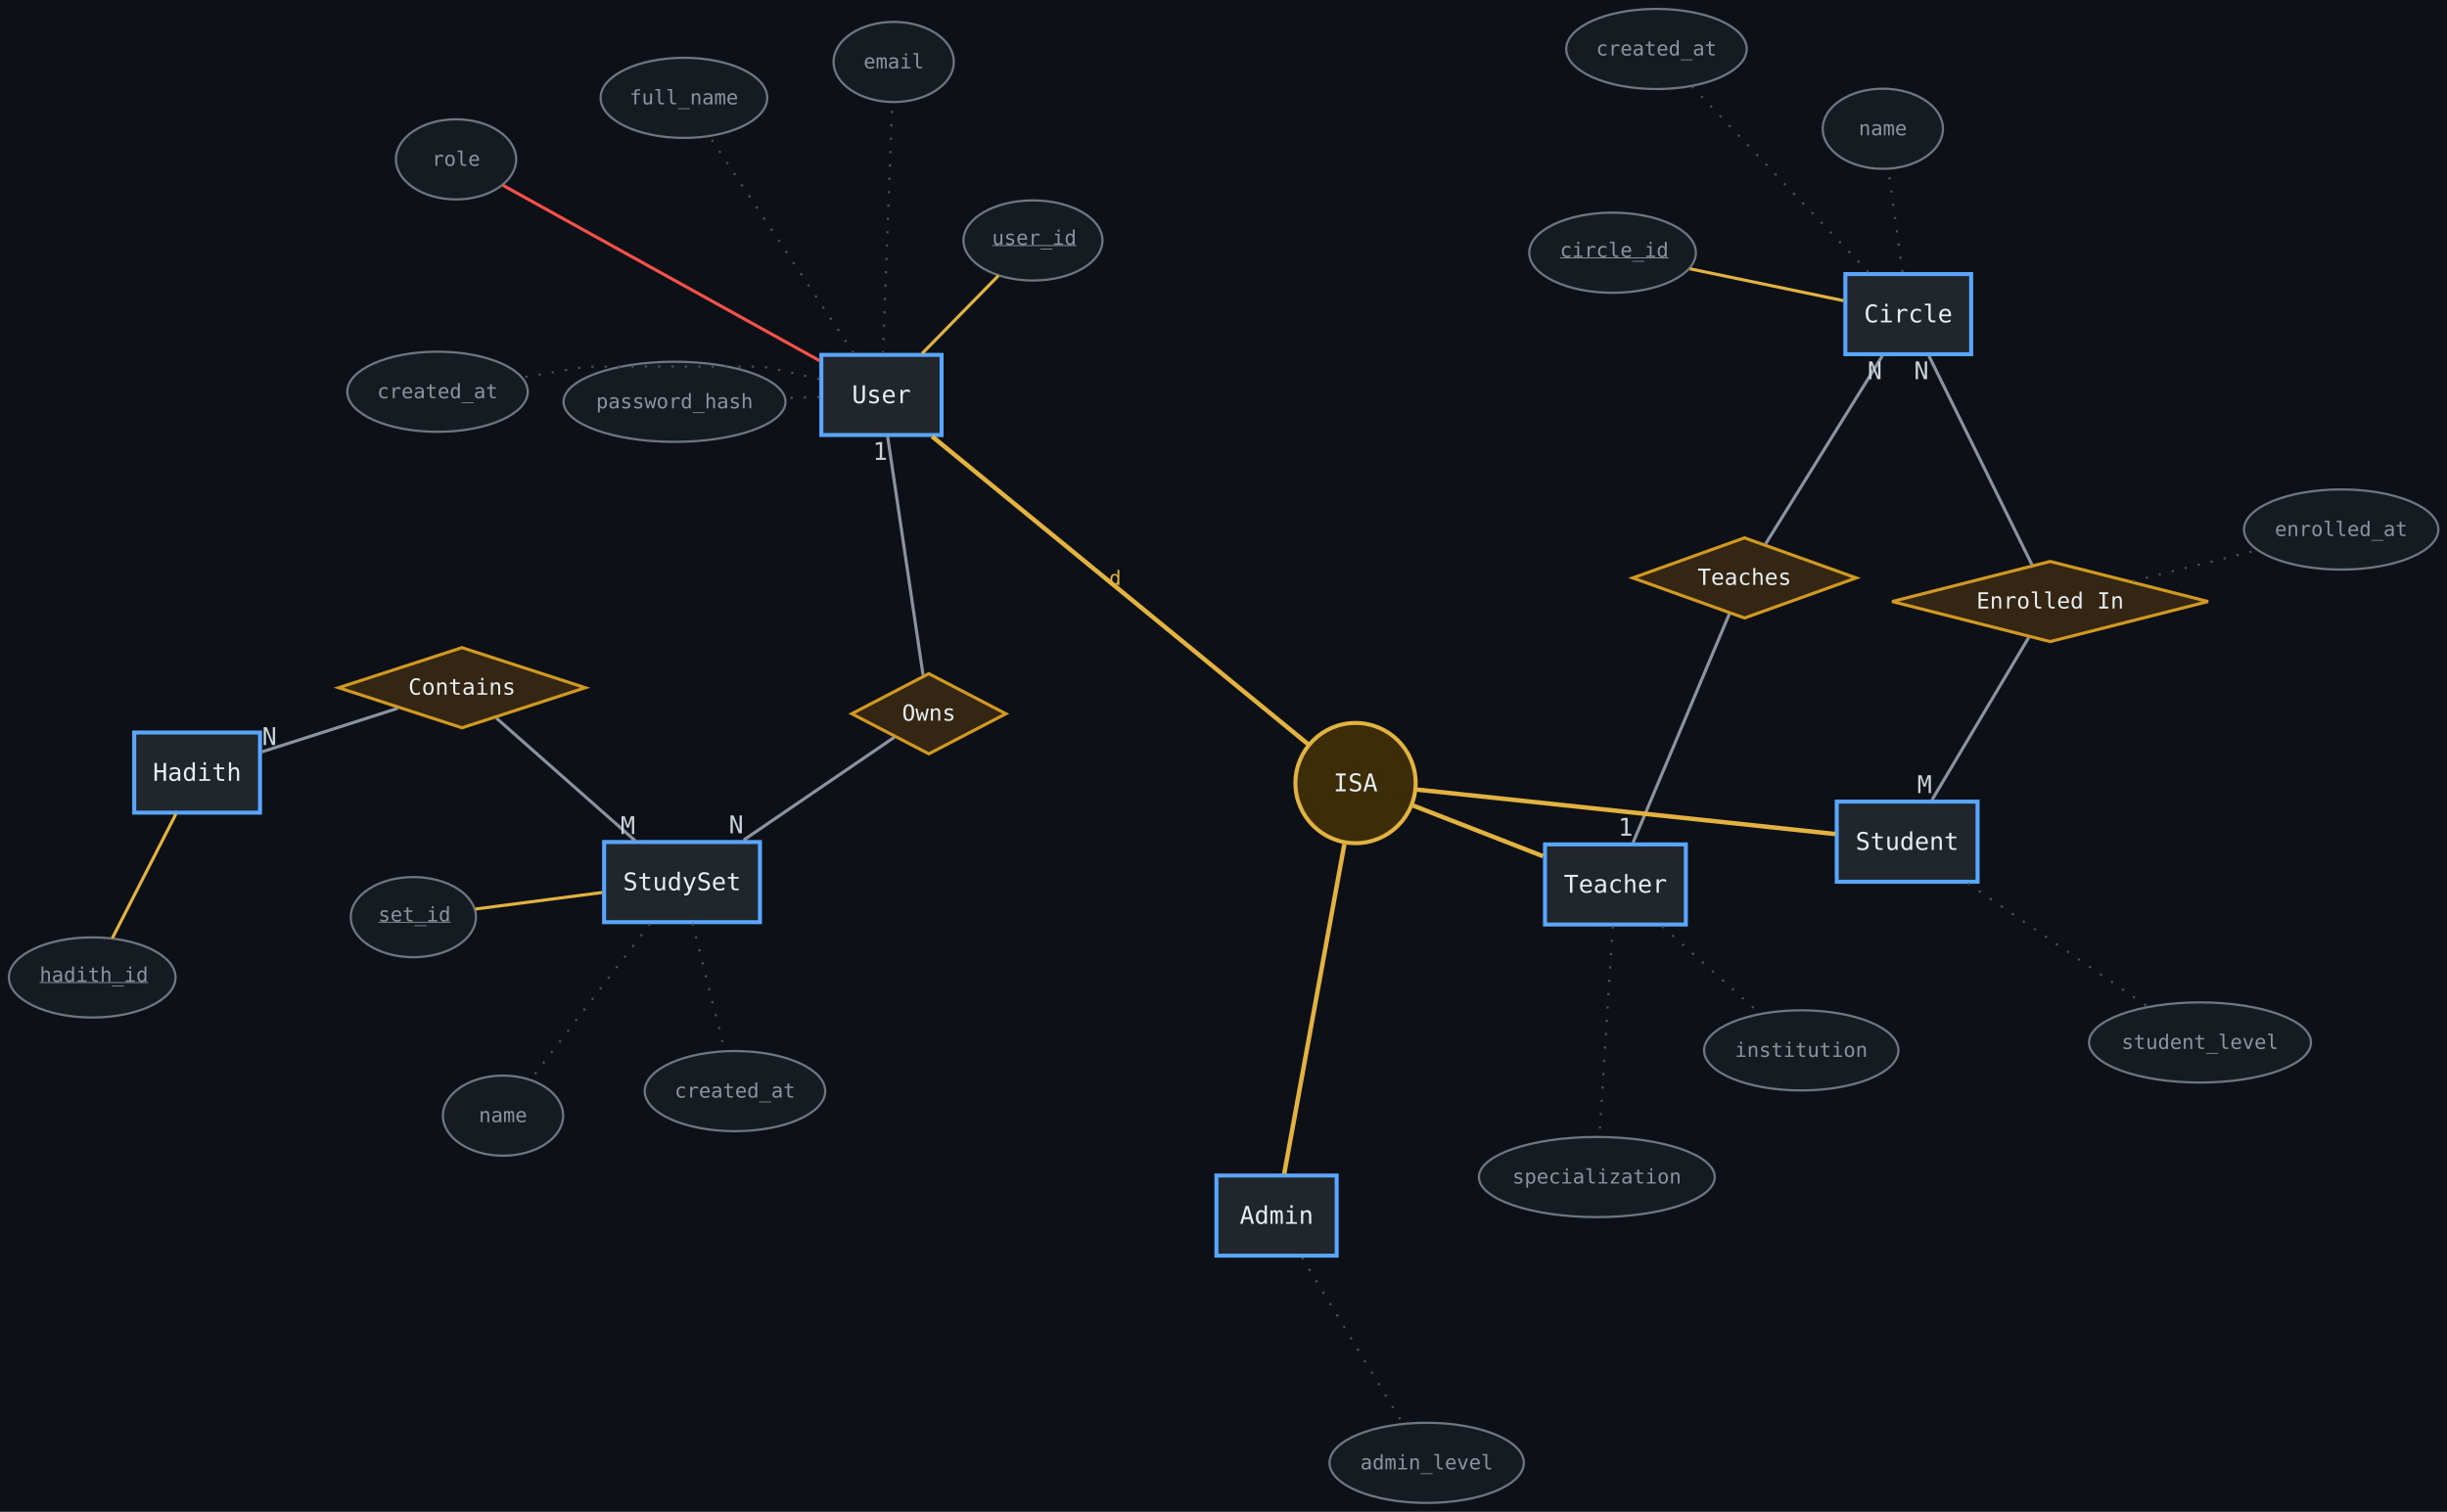
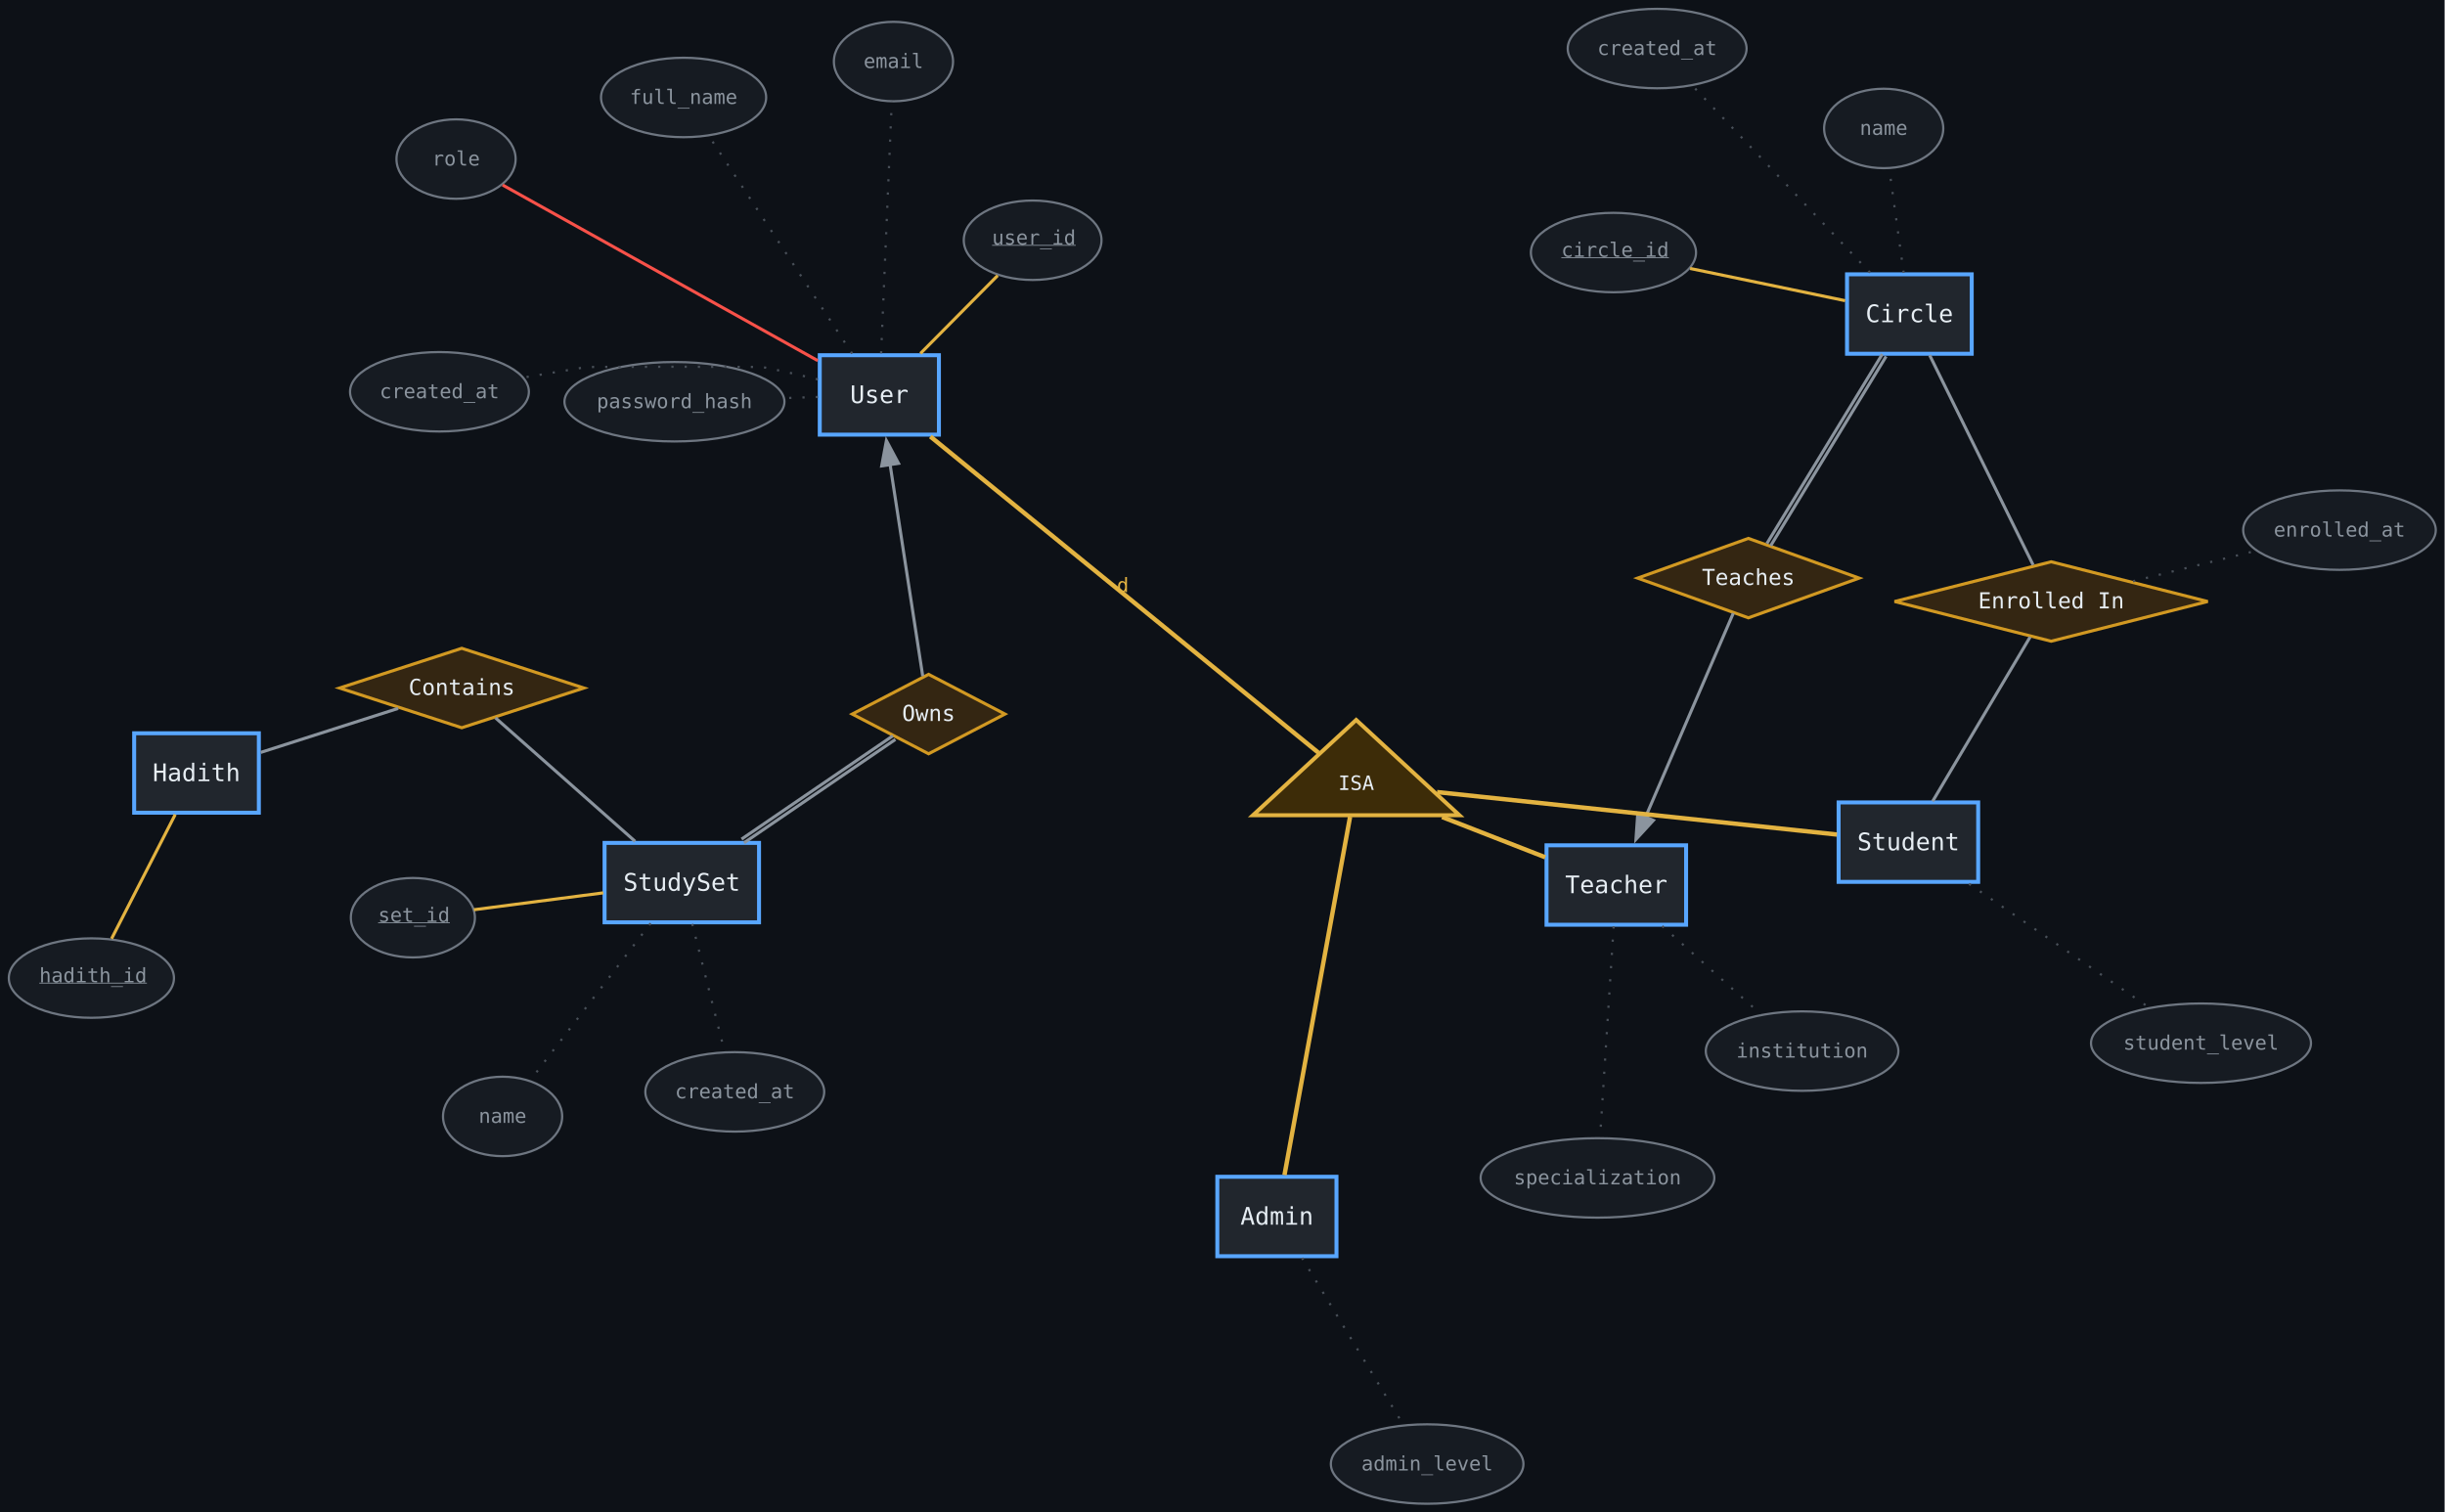
- <svg xmlns="http://www.w3.org/2000/svg" width="1099pt" height="679pt" viewBox="0.00 0.00 1099.00 679.00">
-   <g id="graph0" class="graph" transform="scale(1 1) rotate(0) translate(4 675.1)">
-     <polygon fill="#0d1117" stroke="none" points="-4,4 -4,-675.1 1095.11,-675.1 1095.11,4 -4,4" />
+ <svg xmlns="http://www.w3.org/2000/svg" width="1108pt" height="685pt" viewBox="0.00 0.00 1108.00 685.00">
+   <g id="graph0" class="graph" transform="scale(1 1) rotate(0) translate(4 681.45)">
+     <polygon fill="#0d1117" stroke="none" points="-4,4 -4,-681.45 1103.82,-681.45 1103.82,4 -4,4" />
    <g id="node1" class="node">
-       <polygon fill="#21262d" stroke="#58a6ff" stroke-width="1.8" points="418.88,-515.69 364.88,-515.69 364.88,-479.69 418.88,-479.69 418.88,-515.69" />
-       <text xml:space="preserve" text-anchor="middle" x="391.88" y="-493.99" font-family="DejaVu Sans Mono" font-size="11.00" fill="#e6edf3">User</text>
+       <polygon fill="#21262d" stroke="#58a6ff" stroke-width="1.8" points="421.49,-520.48 367.49,-520.48 367.49,-484.48 421.49,-484.48 421.49,-520.48" />
+       <text xml:space="preserve" text-anchor="middle" x="394.49" y="-498.78" font-family="DejaVu Sans Mono" font-size="11.00" fill="#e6edf3">User</text>
    </g>
    <g id="node8" class="node">
-       <ellipse fill="#3d2c08" stroke="#e3b341" stroke-width="1.8" cx="604.8" cy="-323.35" rx="27" ry="27" />
-       <text xml:space="preserve" text-anchor="middle" x="604.8" y="-319.65" font-family="DejaVu Sans Mono" font-size="11.00" fill="#e6edf3">ISA</text>
+       <polygon fill="#3d2c08" stroke="#e3b341" stroke-width="1.8" points="610.58,-355.2 563.78,-312 657.38,-312 610.58,-355.2" />
+       <text xml:space="preserve" text-anchor="middle" x="610.58" y="-323.47" font-family="DejaVu Sans Mono" font-size="9.00" fill="#e6edf3">ISA</text>
    </g>
    <g id="edge19" class="edge">
-       <path fill="none" stroke="#e3b341" stroke-width="2" d="M414.67,-479.04C456.08,-445.13 543.12,-373.86 583.45,-340.84" />
-       <text xml:space="preserve" text-anchor="middle" x="496.84" y="-412.31" font-family="DejaVu Sans Mono" font-size="9.00" fill="#e3b341">d</text>
+       <path fill="none" stroke="#e3b341" stroke-width="2" d="M417.62,-483.63C461.28,-448.06 554.92,-371.76 593.46,-340.35" />
+       <text xml:space="preserve" text-anchor="middle" x="504.83" y="-413.13" font-family="DejaVu Sans Mono" font-size="9.00" fill="#e3b341">d</text>
    </g>
    <g id="node11" class="node">
-       <polygon fill="#342612" stroke="#d29922" stroke-width="1.4" points="413.15,-372.49 378.53,-354.49 413.15,-336.49 447.76,-354.49 413.15,-372.49" />
-       <text xml:space="preserve" text-anchor="middle" x="413.15" y="-351.37" font-family="DejaVu Sans Mono" font-size="10.00" fill="#e6edf3">Owns</text>
+       <polygon fill="#342612" stroke="#d29922" stroke-width="1.4" points="416.81,-375.86 382.2,-357.86 416.81,-339.86 451.42,-357.86 416.81,-375.86" />
+       <text xml:space="preserve" text-anchor="middle" x="416.81" y="-354.73" font-family="DejaVu Sans Mono" font-size="10.00" fill="#e6edf3">Owns</text>
    </g>
    <g id="edge27" class="edge">
-       <path fill="none" stroke="#8b949e" stroke-width="1.4" d="M394.66,-478.97C398.8,-451.07 406.54,-398.97 410.57,-371.87" />
-       <text xml:space="preserve" text-anchor="middle" x="391.29" y="-468.52" font-family="DejaVu Sans Mono" font-size="11.00" fill="#c9d1d9">1</text>
+       <path fill="none" stroke="#8b949e" stroke-width="1.4" d="M399.35,-471.02C403.89,-441.57 410.51,-398.66 414.16,-375.04" />
+       <polygon fill="#8b949e" stroke="#8b949e" stroke-width="1.4" points="395.56,-470.31 397.69,-481.77 403.17,-471.49 395.56,-470.31" />
    </g>
    <g id="node13" class="node">
-       <ellipse fill="#161b22" stroke="#6e7681" cx="459.93" cy="-567.09" rx="31.21" ry="18" />
-       <text xml:space="preserve" text-anchor="start" x="441.56" y="-565.17" font-family="DejaVu Sans Mono" text-decoration="underline" font-size="9.00" fill="#8b949e">user_id</text>
+       <ellipse fill="#161b22" stroke="#6e7681" cx="463.96" cy="-572.58" rx="31.21" ry="18" />
+       <text xml:space="preserve" text-anchor="start" x="445.58" y="-570.65" font-family="DejaVu Sans Mono" text-decoration="underline" font-size="9.00" fill="#8b949e">user_id</text>
    </g>
    <g id="edge1" class="edge">
-       <path fill="none" stroke="#e3b341" stroke-width="1.4" d="M410.12,-516.29C420.83,-527.21 434.21,-540.87 444.41,-551.27" />
+       <path fill="none" stroke="#e3b341" stroke-width="1.4" d="M413.11,-521.26C424.04,-532.29 437.71,-546.09 448.12,-556.59" />
    </g>
    <g id="node14" class="node">
-       <ellipse fill="#161b22" stroke="#6e7681" cx="397.38" cy="-647.27" rx="27" ry="18" />
-       <text xml:space="preserve" text-anchor="middle" x="397.38" y="-644.35" font-family="DejaVu Sans Mono" font-size="9.00" fill="#8b949e">email</text>
+       <ellipse fill="#161b22" stroke="#6e7681" cx="400.89" cy="-653.56" rx="27" ry="18" />
+       <text xml:space="preserve" text-anchor="middle" x="400.89" y="-650.63" font-family="DejaVu Sans Mono" font-size="9.00" fill="#8b949e">email</text>
    </g>
    <g id="edge2" class="edge">
-       <path fill="none" stroke="#484f58" stroke-dasharray="1,5" d="M392.57,-516.34C393.62,-545.15 395.65,-600.19 396.7,-628.86" />
+       <path fill="none" stroke="#484f58" stroke-dasharray="1,5" d="M395.29,-521.31C396.53,-550.57 398.9,-606.61 400.12,-635.44" />
    </g>
    <g id="node15" class="node">
-       <ellipse fill="#161b22" stroke="#6e7681" cx="298.95" cy="-494.62" rx="49.85" ry="18" />
-       <text xml:space="preserve" text-anchor="middle" x="298.95" y="-491.69" font-family="DejaVu Sans Mono" font-size="9.00" fill="#8b949e">password_hash</text>
+       <ellipse fill="#161b22" stroke="#6e7681" cx="301.64" cy="-499.4" rx="49.85" ry="18" />
+       <text xml:space="preserve" text-anchor="middle" x="301.64" y="-496.48" font-family="DejaVu Sans Mono" font-size="9.00" fill="#8b949e">password_hash</text>
    </g>
    <g id="edge3" class="edge">
-       <path fill="none" stroke="#484f58" stroke-dasharray="1,5" d="M364,-496.77C359.19,-496.61 354.06,-496.44 348.87,-496.27" />
+       <path fill="none" stroke="#484f58" stroke-dasharray="1,5" d="M366.63,-501.55C361.83,-501.4 356.7,-501.23 351.52,-501.05" />
    </g>
    <g id="node16" class="node">
-       <ellipse fill="#161b22" stroke="#6e7681" cx="303.17" cy="-631.15" rx="37.42" ry="18" />
-       <text xml:space="preserve" text-anchor="middle" x="303.17" y="-628.22" font-family="DejaVu Sans Mono" font-size="9.00" fill="#8b949e">full_name</text>
+       <ellipse fill="#161b22" stroke="#6e7681" cx="305.78" cy="-637.28" rx="37.42" ry="18" />
+       <text xml:space="preserve" text-anchor="middle" x="305.78" y="-634.35" font-family="DejaVu Sans Mono" font-size="9.00" fill="#8b949e">full_name</text>
    </g>
    <g id="edge4" class="edge">
-       <path fill="none" stroke="#484f58" stroke-dasharray="1,5" d="M379.36,-516.53C362.17,-542.4 331.49,-588.55 314.79,-613.68" />
+       <path fill="none" stroke="#484f58" stroke-dasharray="1,5" d="M382.16,-521.22C364.92,-547.41 333.88,-594.58 317.16,-619.97" />
    </g>
    <g id="node17" class="node">
-       <ellipse fill="#161b22" stroke="#6e7681" cx="200.82" cy="-603.52" rx="27" ry="18" />
-       <text xml:space="preserve" text-anchor="middle" x="200.82" y="-600.6" font-family="DejaVu Sans Mono" font-size="9.00" fill="#8b949e">role</text>
+       <ellipse fill="#161b22" stroke="#6e7681" cx="202.67" cy="-609.37" rx="27" ry="18" />
+       <text xml:space="preserve" text-anchor="middle" x="202.67" y="-606.44" font-family="DejaVu Sans Mono" font-size="9.00" fill="#8b949e">role</text>
    </g>
    <g id="edge5" class="edge">
-       <path fill="none" stroke="#f85149" stroke-width="1.4" d="M364.1,-513.08C325.5,-534.46 256.48,-572.69 221.86,-591.87" />
+       <path fill="none" stroke="#f85149" stroke-width="1.4" d="M366.6,-518.02C327.84,-539.62 258.55,-578.23 223.78,-597.6" />
    </g>
    <g id="node18" class="node">
-       <ellipse fill="#161b22" stroke="#6e7681" cx="192.5" cy="-499.13" rx="40.53" ry="18" />
-       <text xml:space="preserve" text-anchor="middle" x="192.5" y="-496.2" font-family="DejaVu Sans Mono" font-size="9.00" fill="#8b949e">created_at</text>
+       <ellipse fill="#161b22" stroke="#6e7681" cx="195.15" cy="-503.91" rx="40.53" ry="18" />
+       <text xml:space="preserve" text-anchor="middle" x="195.15" y="-500.99" font-family="DejaVu Sans Mono" font-size="9.00" fill="#8b949e">created_at</text>
    </g>
    <g id="edge6" class="edge">
-       <path fill="none" stroke="#484f58" stroke-dasharray="1,5" d="M363.98,-504.76C355.95,-506.68 347.16,-508.68 339.02,-510.31 337.92,-510.53 259.98,-510.49 258.88,-510.31 249.77,-508.8 239.96,-507.16 230.75,-505.61" />
+       <path fill="none" stroke="#484f58" stroke-dasharray="1,5" d="M366.63,-509.54C358.61,-511.47 349.84,-513.47 341.71,-515.09 340.61,-515.31 262.67,-515.28 261.57,-515.09 252.46,-513.59 242.64,-511.95 233.43,-510.4" />
    </g>
    <g id="node2" class="node">
-       <polygon fill="#21262d" stroke="#58a6ff" stroke-width="1.8" points="884.17,-315.02 820.92,-315.02 820.92,-279.02 884.17,-279.02 884.17,-315.02" />
-       <text xml:space="preserve" text-anchor="middle" x="852.55" y="-293.32" font-family="DejaVu Sans Mono" font-size="11.00" fill="#e6edf3">Student</text>
+       <polygon fill="#21262d" stroke="#58a6ff" stroke-width="1.8" points="892.45,-317.82 829.2,-317.82 829.2,-281.82 892.45,-281.82 892.45,-317.82" />
+       <text xml:space="preserve" text-anchor="middle" x="860.83" y="-296.12" font-family="DejaVu Sans Mono" font-size="11.00" fill="#e6edf3">Student</text>
    </g>
    <g id="node10" class="node">
-       <polygon fill="#342612" stroke="#d29922" stroke-width="1.4" points="916.75,-422.9 845.79,-404.9 916.75,-386.9 987.7,-404.9 916.75,-422.9" />
-       <text xml:space="preserve" text-anchor="middle" x="916.75" y="-401.77" font-family="DejaVu Sans Mono" font-size="10.00" fill="#e6edf3">Enrolled In</text>
+       <polygon fill="#342612" stroke="#d29922" stroke-width="1.4" points="925.53,-426.87 854.57,-408.87 925.53,-390.87 996.48,-408.87 925.53,-426.87" />
+       <text xml:space="preserve" text-anchor="middle" x="925.53" y="-405.74" font-family="DejaVu Sans Mono" font-size="10.00" fill="#e6edf3">Enrolled In</text>
    </g>
    <g id="edge25" class="edge">
-       <path fill="none" stroke="#8b949e" stroke-width="1.4" d="M863.73,-315.81C876.02,-336.46 895.55,-369.27 907.16,-388.78" />
-       <text xml:space="preserve" text-anchor="middle" x="860.36" y="-318.86" font-family="DejaVu Sans Mono" font-size="11.00" fill="#c9d1d9">M</text>
+       <path fill="none" stroke="#8b949e" stroke-width="1.4" d="M871.8,-318.32C884.21,-339.22 904.19,-372.91 915.98,-392.77" />
    </g>
    <g id="node19" class="node">
-       <ellipse fill="#161b22" stroke="#6e7681" cx="984.07" cy="-206.83" rx="49.85" ry="18" />
-       <text xml:space="preserve" text-anchor="middle" x="984.07" y="-203.9" font-family="DejaVu Sans Mono" font-size="9.00" fill="#8b949e">student_level</text>
+       <ellipse fill="#161b22" stroke="#6e7681" cx="993.43" cy="-208.71" rx="49.85" ry="18" />
+       <text xml:space="preserve" text-anchor="middle" x="993.43" y="-205.79" font-family="DejaVu Sans Mono" font-size="9.00" fill="#8b949e">student_level</text>
    </g>
    <g id="edge7" class="edge">
-       <path fill="none" stroke="#484f58" stroke-dasharray="1,5" d="M879.8,-278.33C903.58,-262.03 937.72,-238.61 960.38,-223.07" />
+       <path fill="none" stroke="#484f58" stroke-dasharray="1,5" d="M888.31,-280.94C912.43,-264.37 947.14,-240.52 969.98,-224.82" />
    </g>
    <g id="node3" class="node">
-       <polygon fill="#21262d" stroke="#58a6ff" stroke-width="1.8" points="753.15,-295.81 689.9,-295.81 689.9,-259.81 753.15,-259.81 753.15,-295.81" />
-       <text xml:space="preserve" text-anchor="middle" x="721.52" y="-274.11" font-family="DejaVu Sans Mono" font-size="11.00" fill="#e6edf3">Teacher</text>
+       <polygon fill="#21262d" stroke="#58a6ff" stroke-width="1.8" points="760.09,-298.39 696.84,-298.39 696.84,-262.39 760.09,-262.39 760.09,-298.39" />
+       <text xml:space="preserve" text-anchor="middle" x="728.46" y="-276.69" font-family="DejaVu Sans Mono" font-size="11.00" fill="#e6edf3">Teacher</text>
    </g>
    <g id="node9" class="node">
-       <polygon fill="#342612" stroke="#d29922" stroke-width="1.4" points="779.48,-433.5 729.29,-415.5 779.48,-397.5 829.67,-415.5 779.48,-433.5" />
-       <text xml:space="preserve" text-anchor="middle" x="779.48" y="-412.37" font-family="DejaVu Sans Mono" font-size="10.00" fill="#e6edf3">Teaches</text>
+       <polygon fill="#342612" stroke="#d29922" stroke-width="1.4" points="788.31,-437.47 738.12,-419.47 788.31,-401.47 838.5,-419.47 788.31,-437.47" />
+       <text xml:space="preserve" text-anchor="middle" x="788.31" y="-416.35" font-family="DejaVu Sans Mono" font-size="10.00" fill="#e6edf3">Teaches</text>
    </g>
    <g id="edge23" class="edge">
-       <path fill="none" stroke="#8b949e" stroke-width="1.4" d="M729.46,-296.66C740.93,-323.91 761.94,-373.84 772.72,-399.43" />
-       <text xml:space="preserve" text-anchor="middle" x="726.08" y="-299.71" font-family="DejaVu Sans Mono" font-size="11.00" fill="#c9d1d9">1</text>
+       <path fill="none" stroke="#8b949e" stroke-width="1.4" d="M741.58,-310.88C753.88,-339.47 771.79,-381.08 781.48,-403.59" />
+       <polygon fill="#8b949e" stroke="#8b949e" stroke-width="1.4" points="745.25,-309.68 737.37,-301.1 738.18,-312.72 745.25,-309.68" />
    </g>
    <g id="node20" class="node">
-       <ellipse fill="#161b22" stroke="#6e7681" cx="804.98" cy="-203.28" rx="43.64" ry="18" />
-       <text xml:space="preserve" text-anchor="middle" x="804.98" y="-200.35" font-family="DejaVu Sans Mono" font-size="9.00" fill="#8b949e">institution</text>
+       <ellipse fill="#161b22" stroke="#6e7681" cx="812.65" cy="-205.13" rx="43.64" ry="18" />
+       <text xml:space="preserve" text-anchor="middle" x="812.65" y="-202.2" font-family="DejaVu Sans Mono" font-size="9.00" fill="#8b949e">institution</text>
    </g>
    <g id="edge8" class="edge">
-       <path fill="none" stroke="#484f58" stroke-dasharray="1,5" d="M742.58,-259C756.1,-246.92 773.49,-231.39 786.48,-219.79" />
+       <path fill="none" stroke="#484f58" stroke-dasharray="1,5" d="M749.27,-261.79C763,-249.51 780.83,-233.57 794.08,-221.73" />
    </g>
    <g id="node21" class="node">
-       <ellipse fill="#161b22" stroke="#6e7681" cx="713.18" cy="-146.38" rx="52.96" ry="18" />
-       <text xml:space="preserve" text-anchor="middle" x="713.18" y="-143.45" font-family="DejaVu Sans Mono" font-size="9.00" fill="#8b949e">specialization</text>
+       <ellipse fill="#161b22" stroke="#6e7681" cx="719.93" cy="-147.66" rx="52.96" ry="18" />
+       <text xml:space="preserve" text-anchor="middle" x="719.93" y="-144.74" font-family="DejaVu Sans Mono" font-size="9.00" fill="#8b949e">specialization</text>
    </g>
    <g id="edge9" class="edge">
-       <path fill="none" stroke="#484f58" stroke-dasharray="1,5" d="M720.33,-258.97C718.73,-233.85 715.93,-189.64 714.34,-164.75" />
+       <path fill="none" stroke="#484f58" stroke-dasharray="1,5" d="M727.26,-261.66C725.62,-236.22 722.72,-191.04 721.1,-165.88" />
    </g>
    <g id="node4" class="node">
-       <polygon fill="#21262d" stroke="#58a6ff" stroke-width="1.8" points="596.33,-147.07 542.33,-147.07 542.33,-111.07 596.33,-111.07 596.33,-147.07" />
-       <text xml:space="preserve" text-anchor="middle" x="569.33" y="-125.37" font-family="DejaVu Sans Mono" font-size="11.00" fill="#e6edf3">Admin</text>
+       <polygon fill="#21262d" stroke="#58a6ff" stroke-width="1.8" points="601.65,-148.18 547.65,-148.18 547.65,-112.18 601.65,-112.18 601.65,-148.18" />
+       <text xml:space="preserve" text-anchor="middle" x="574.65" y="-126.48" font-family="DejaVu Sans Mono" font-size="11.00" fill="#e6edf3">Admin</text>
    </g>
    <g id="node22" class="node">
-       <ellipse fill="#161b22" stroke="#6e7681" cx="636.75" cy="-18" rx="43.64" ry="18" />
-       <text xml:space="preserve" text-anchor="middle" x="636.75" y="-15.07" font-family="DejaVu Sans Mono" font-size="9.00" fill="#8b949e">admin_level</text>
+       <ellipse fill="#161b22" stroke="#6e7681" cx="642.74" cy="-18" rx="43.64" ry="18" />
+       <text xml:space="preserve" text-anchor="middle" x="642.74" y="-15.07" font-family="DejaVu Sans Mono" font-size="9.00" fill="#8b949e">admin_level</text>
    </g>
    <g id="edge10" class="edge">
-       <path fill="none" stroke="#484f58" stroke-dasharray="1,5" d="M580.77,-110.23C593.39,-89.44 613.55,-56.21 625.92,-35.83" />
+       <path fill="none" stroke="#484f58" stroke-dasharray="1,5" d="M586.05,-111.41C598.84,-90.32 619.45,-56.37 631.98,-35.73" />
    </g>
    <g id="node5" class="node">
-       <polygon fill="#21262d" stroke="#58a6ff" stroke-width="1.8" points="881.29,-551.99 824.79,-551.99 824.79,-515.99 881.29,-515.99 881.29,-551.99" />
-       <text xml:space="preserve" text-anchor="middle" x="853.04" y="-530.29" font-family="DejaVu Sans Mono" font-size="11.00" fill="#e6edf3">Circle</text>
+       <polygon fill="#21262d" stroke="#58a6ff" stroke-width="1.8" points="889.52,-557.14 833.02,-557.14 833.02,-521.14 889.52,-521.14 889.52,-557.14" />
+       <text xml:space="preserve" text-anchor="middle" x="861.27" y="-535.44" font-family="DejaVu Sans Mono" font-size="11.00" fill="#e6edf3">Circle</text>
    </g>
    <g id="edge24" class="edge">
-       <path fill="none" stroke="#8b949e" stroke-width="1.4" d="M841.39,-515.22C826.88,-491.85 802.39,-452.41 788.97,-430.79" />
-       <text xml:space="preserve" text-anchor="middle" x="838.01" y="-504.77" font-family="DejaVu Sans Mono" font-size="11.00" fill="#c9d1d9">N</text>
+       <path fill="none" stroke="#8b949e" stroke-width="1.4" d="M849.01,-520.97C834.59,-497.3 810.01,-457 796.7,-435.15" />
+       <path fill="none" stroke="#8b949e" stroke-width="1.4" d="M850.72,-519.93C836.29,-496.26 811.72,-455.96 798.4,-434.11" />
    </g>
    <g id="edge26" class="edge">
-       <path fill="none" stroke="#8b949e" stroke-width="1.4" d="M862.31,-515.22C874.8,-489.91 896.84,-445.24 908.69,-421.24" />
-       <text xml:space="preserve" text-anchor="middle" x="858.93" y="-504.77" font-family="DejaVu Sans Mono" font-size="11.00" fill="#c9d1d9">N</text>
+       <path fill="none" stroke="#8b949e" stroke-width="1.4" d="M870.47,-520.48C883.04,-495.01 905.36,-449.76 917.35,-425.43" />
    </g>
    <g id="node24" class="node">
-       <ellipse fill="#161b22" stroke="#6e7681" cx="720.24" cy="-561.58" rx="37.42" ry="18" />
-       <text xml:space="preserve" text-anchor="start" x="696.61" y="-559.65" font-family="DejaVu Sans Mono" text-decoration="underline" font-size="9.00" fill="#8b949e">circle_id</text>
+       <ellipse fill="#161b22" stroke="#6e7681" cx="727.17" cy="-567" rx="37.42" ry="18" />
+       <text xml:space="preserve" text-anchor="start" x="703.54" y="-565.08" font-family="DejaVu Sans Mono" text-decoration="underline" font-size="9.00" fill="#8b949e">circle_id</text>
    </g>
    <g id="edge12" class="edge">
-       <path fill="none" stroke="#e3b341" stroke-width="1.4" d="M823.9,-540.05C803.59,-544.26 776.4,-549.91 754.97,-554.36" />
+       <path fill="none" stroke="#e3b341" stroke-width="1.4" d="M832.17,-545.19C811.53,-549.48 783.72,-555.25 761.91,-559.79" />
    </g>
    <g id="node25" class="node">
-       <ellipse fill="#161b22" stroke="#6e7681" cx="841.62" cy="-617.26" rx="27" ry="18" />
-       <text xml:space="preserve" text-anchor="middle" x="841.62" y="-614.33" font-family="DejaVu Sans Mono" font-size="9.00" fill="#8b949e">name</text>
+       <ellipse fill="#161b22" stroke="#6e7681" cx="849.63" cy="-623.24" rx="27" ry="18" />
+       <text xml:space="preserve" text-anchor="middle" x="849.63" y="-620.32" font-family="DejaVu Sans Mono" font-size="9.00" fill="#8b949e">name</text>
    </g>
    <g id="edge13" class="edge">
-       <path fill="none" stroke="#484f58" stroke-dasharray="1,5" d="M850.45,-552.89C848.56,-566.71 846,-585.35 844.12,-599.01" />
+       <path fill="none" stroke="#484f58" stroke-dasharray="1,5" d="M858.68,-557.81C856.74,-571.84 854.09,-590.97 852.16,-604.92" />
    </g>
    <g id="node26" class="node">
-       <ellipse fill="#161b22" stroke="#6e7681" cx="739.95" cy="-653.1" rx="40.53" ry="18" />
-       <text xml:space="preserve" text-anchor="middle" x="739.95" y="-650.18" font-family="DejaVu Sans Mono" font-size="9.00" fill="#8b949e">created_at</text>
+       <ellipse fill="#161b22" stroke="#6e7681" cx="746.97" cy="-659.45" rx="40.53" ry="18" />
+       <text xml:space="preserve" text-anchor="middle" x="746.97" y="-656.53" font-family="DejaVu Sans Mono" font-size="9.00" fill="#8b949e">created_at</text>
    </g>
    <g id="edge14" class="edge">
-       <path fill="none" stroke="#484f58" stroke-dasharray="1,5" d="M835.12,-552.86C813.32,-575.82 776.85,-614.24 755.96,-636.24" />
+       <path fill="none" stroke="#484f58" stroke-dasharray="1,5" d="M843.41,-557.94C821.31,-581.21 784.02,-620.46 762.86,-642.72" />
    </g>
    <g id="node6" class="node">
-       <polygon fill="#21262d" stroke="#58a6ff" stroke-width="1.8" points="337.32,-296.87 267.32,-296.87 267.32,-260.87 337.32,-260.87 337.32,-296.87" />
-       <text xml:space="preserve" text-anchor="middle" x="302.32" y="-275.17" font-family="DejaVu Sans Mono" font-size="11.00" fill="#e6edf3">StudySet</text>
+       <polygon fill="#21262d" stroke="#58a6ff" stroke-width="1.8" points="339.97,-299.48 269.97,-299.48 269.97,-263.48 339.97,-263.48 339.97,-299.48" />
+       <text xml:space="preserve" text-anchor="middle" x="304.97" y="-277.78" font-family="DejaVu Sans Mono" font-size="11.00" fill="#e6edf3">StudySet</text>
    </g>
    <g id="edge28" class="edge">
-       <path fill="none" stroke="#8b949e" stroke-width="1.4" d="M330,-297.76C351.41,-312.37 380.27,-332.06 397.75,-343.99" />
-       <text xml:space="preserve" text-anchor="middle" x="326.63" y="-300.81" font-family="DejaVu Sans Mono" font-size="11.00" fill="#c9d1d9">N</text>
+       <path fill="none" stroke="#8b949e" stroke-width="1.4" d="M333.18,-299.53C354.78,-314.29 384.03,-334.26 401.76,-346.36" />
+       <path fill="none" stroke="#8b949e" stroke-width="1.4" d="M332.05,-301.19C353.66,-315.94 382.9,-335.91 400.63,-348.02" />
    </g>
    <g id="node12" class="node">
-       <polygon fill="#342612" stroke="#d29922" stroke-width="1.4" points="203.48,-384.18 148.1,-366.18 203.48,-348.18 258.86,-366.18 203.48,-384.18" />
-       <text xml:space="preserve" text-anchor="middle" x="203.48" y="-363.05" font-family="DejaVu Sans Mono" font-size="10.00" fill="#e6edf3">Contains</text>
+       <polygon fill="#342612" stroke="#d29922" stroke-width="1.4" points="205.25,-387.66 149.87,-369.66 205.25,-351.66 260.62,-369.66 205.25,-387.66" />
+       <text xml:space="preserve" text-anchor="middle" x="205.25" y="-366.53" font-family="DejaVu Sans Mono" font-size="10.00" fill="#e6edf3">Contains</text>
    </g>
    <g id="edge29" class="edge">
-       <path fill="none" stroke="#8b949e" stroke-width="1.4" d="M281.36,-297.39C262.66,-313.9 235.71,-337.71 218.92,-352.54" />
-       <text xml:space="preserve" text-anchor="middle" x="277.98" y="-300.44" font-family="DejaVu Sans Mono" font-size="11.00" fill="#c9d1d9">M</text>
+       <path fill="none" stroke="#8b949e" stroke-width="1.4" d="M283.82,-300.18C264.84,-316.96 237.43,-341.19 220.51,-356.16" />
    </g>
    <g id="node27" class="node">
-       <ellipse fill="#161b22" stroke="#6e7681" cx="181.65" cy="-263.13" rx="28.11" ry="18" />
-       <text xml:space="preserve" text-anchor="start" x="165.9" y="-261.21" font-family="DejaVu Sans Mono" text-decoration="underline" font-size="9.00" fill="#8b949e">set_id</text>
+       <ellipse fill="#161b22" stroke="#6e7681" cx="183.1" cy="-265.58" rx="28.11" ry="18" />
+       <text xml:space="preserve" text-anchor="start" x="167.35" y="-263.66" font-family="DejaVu Sans Mono" text-decoration="underline" font-size="9.00" fill="#8b949e">set_id</text>
    </g>
    <g id="edge15" class="edge">
-       <path fill="none" stroke="#e3b341" stroke-width="1.4" d="M266.44,-274.19C248.24,-271.82 226.47,-268.98 209.54,-266.77" />
+       <path fill="none" stroke="#e3b341" stroke-width="1.4" d="M269.39,-276.84C250.7,-274.4 228.14,-271.46 210.77,-269.19" />
    </g>
    <g id="node28" class="node">
-       <ellipse fill="#161b22" stroke="#6e7681" cx="221.92" cy="-173.96" rx="27" ry="18" />
-       <text xml:space="preserve" text-anchor="middle" x="221.92" y="-171.03" font-family="DejaVu Sans Mono" font-size="9.00" fill="#8b949e">name</text>
+       <ellipse fill="#161b22" stroke="#6e7681" cx="223.76" cy="-175.52" rx="27" ry="18" />
+       <text xml:space="preserve" text-anchor="middle" x="223.76" y="-172.59" font-family="DejaVu Sans Mono" font-size="9.00" fill="#8b949e">name</text>
    </g>
    <g id="edge16" class="edge">
-       <path fill="none" stroke="#484f58" stroke-dasharray="1,5" d="M287.95,-260.12C272.68,-240.19 248.79,-209.03 234.32,-190.14" />
+       <path fill="none" stroke="#484f58" stroke-dasharray="1,5" d="M290.82,-263.02C275.37,-242.86 250.87,-210.89 236.15,-191.68" />
    </g>
    <g id="node29" class="node">
-       <ellipse fill="#161b22" stroke="#6e7681" cx="326.09" cy="-184.98" rx="40.53" ry="18" />
-       <text xml:space="preserve" text-anchor="middle" x="326.09" y="-182.06" font-family="DejaVu Sans Mono" font-size="9.00" fill="#8b949e">created_at</text>
+       <ellipse fill="#161b22" stroke="#6e7681" cx="328.98" cy="-186.65" rx="40.53" ry="18" />
+       <text xml:space="preserve" text-anchor="middle" x="328.98" y="-183.73" font-family="DejaVu Sans Mono" font-size="9.00" fill="#8b949e">created_at</text>
    </g>
    <g id="edge17" class="edge">
-       <path fill="none" stroke="#484f58" stroke-dasharray="1,5" d="M307.02,-260.32C311.21,-243.76 317.32,-219.63 321.49,-203.18" />
+       <path fill="none" stroke="#484f58" stroke-dasharray="1,5" d="M309.71,-262.75C313.95,-246.01 320.12,-221.65 324.33,-205.03" />
    </g>
    <g id="node7" class="node">
-       <polygon fill="#21262d" stroke="#58a6ff" stroke-width="1.8" points="112.78,-346.06 56.28,-346.06 56.28,-310.06 112.78,-310.06 112.78,-346.06" />
-       <text xml:space="preserve" text-anchor="middle" x="84.53" y="-324.36" font-family="DejaVu Sans Mono" font-size="11.00" fill="#e6edf3">Hadith</text>
+       <polygon fill="#21262d" stroke="#58a6ff" stroke-width="1.8" points="113.3,-349.16 56.8,-349.16 56.8,-313.16 113.3,-313.16 113.3,-349.16" />
+       <text xml:space="preserve" text-anchor="middle" x="85.05" y="-327.46" font-family="DejaVu Sans Mono" font-size="11.00" fill="#e6edf3">Hadith</text>
    </g>
    <g id="edge30" class="edge">
-       <path fill="none" stroke="#8b949e" stroke-width="1.4" d="M113.63,-337.38C132.2,-343.34 156.17,-351.02 174.68,-356.95" />
-       <text xml:space="preserve" text-anchor="middle" x="117" y="-340.43" font-family="DejaVu Sans Mono" font-size="11.00" fill="#c9d1d9">N</text>
+       <path fill="none" stroke="#8b949e" stroke-width="1.4" d="M114.14,-340.48C133.04,-346.53 157.57,-354.39 176.42,-360.42" />
    </g>
    <g id="node30" class="node">
-       <ellipse fill="#161b22" stroke="#6e7681" cx="37.42" cy="-236.04" rx="37.42" ry="18" />
-       <text xml:space="preserve" text-anchor="start" x="13.8" y="-234.12" font-family="DejaVu Sans Mono" text-decoration="underline" font-size="9.00" fill="#8b949e">hadith_id</text>
+       <ellipse fill="#161b22" stroke="#6e7681" cx="37.42" cy="-238.22" rx="37.42" ry="18" />
+       <text xml:space="preserve" text-anchor="start" x="13.8" y="-236.3" font-family="DejaVu Sans Mono" text-decoration="underline" font-size="9.00" fill="#8b949e">hadith_id</text>
    </g>
    <g id="edge18" class="edge">
-       <path fill="none" stroke="#e3b341" stroke-width="1.4" d="M75,-309.44C66.66,-293.16 54.65,-269.69 46.46,-253.7" />
+       <path fill="none" stroke="#e3b341" stroke-width="1.4" d="M75.41,-312.35C66.98,-295.91 54.84,-272.2 46.56,-256.06" />
    </g>
    <g id="edge20" class="edge">
-       <path fill="none" stroke="#e3b341" stroke-width="2" d="M632.26,-320.43C678.37,-315.53 771.13,-305.67 820.28,-300.45" />
+       <path fill="none" stroke="#e3b341" stroke-width="2" d="M647.24,-322.5C696.11,-317.31 781.85,-308.21 828.45,-303.26" />
    </g>
    <g id="edge21" class="edge">
-       <path fill="none" stroke="#e3b341" stroke-width="2" d="M630.71,-313.24C647.9,-306.53 670.6,-297.68 689.01,-290.49" />
+       <path fill="none" stroke="#e3b341" stroke-width="2" d="M649.51,-311.21C664.66,-305.29 681.82,-298.6 696.26,-292.96" />
    </g>
    <g id="edge22" class="edge">
-       <path fill="none" stroke="#e3b341" stroke-width="2" d="M599.79,-295.93C592.48,-255.87 579.06,-182.37 572.77,-147.88" />
+       <path fill="none" stroke="#e3b341" stroke-width="2" d="M607.82,-311.33C601.35,-275.97 585.19,-187.76 578.09,-148.98" />
    </g>
    <g id="node23" class="node">
-       <ellipse fill="#161b22" stroke="#6e7681" cx="1047.47" cy="-437.25" rx="43.64" ry="18" />
-       <text xml:space="preserve" text-anchor="middle" x="1047.47" y="-434.32" font-family="DejaVu Sans Mono" font-size="9.00" fill="#8b949e">enrolled_at</text>
+       <ellipse fill="#161b22" stroke="#6e7681" cx="1056.18" cy="-441.22" rx="43.64" ry="18" />
+       <text xml:space="preserve" text-anchor="middle" x="1056.18" y="-438.29" font-family="DejaVu Sans Mono" font-size="9.00" fill="#8b949e">enrolled_at</text>
    </g>
    <g id="edge11" class="edge">
-       <path fill="none" stroke="#484f58" stroke-dasharray="1,5" d="M953.86,-414.08C971.37,-418.42 992.23,-423.58 1009.81,-427.93" />
+       <path fill="none" stroke="#484f58" stroke-dasharray="1,5" d="M962.62,-418.05C980.12,-422.38 1000.97,-427.55 1018.54,-431.9" />
    </g>
  </g>
</svg>
